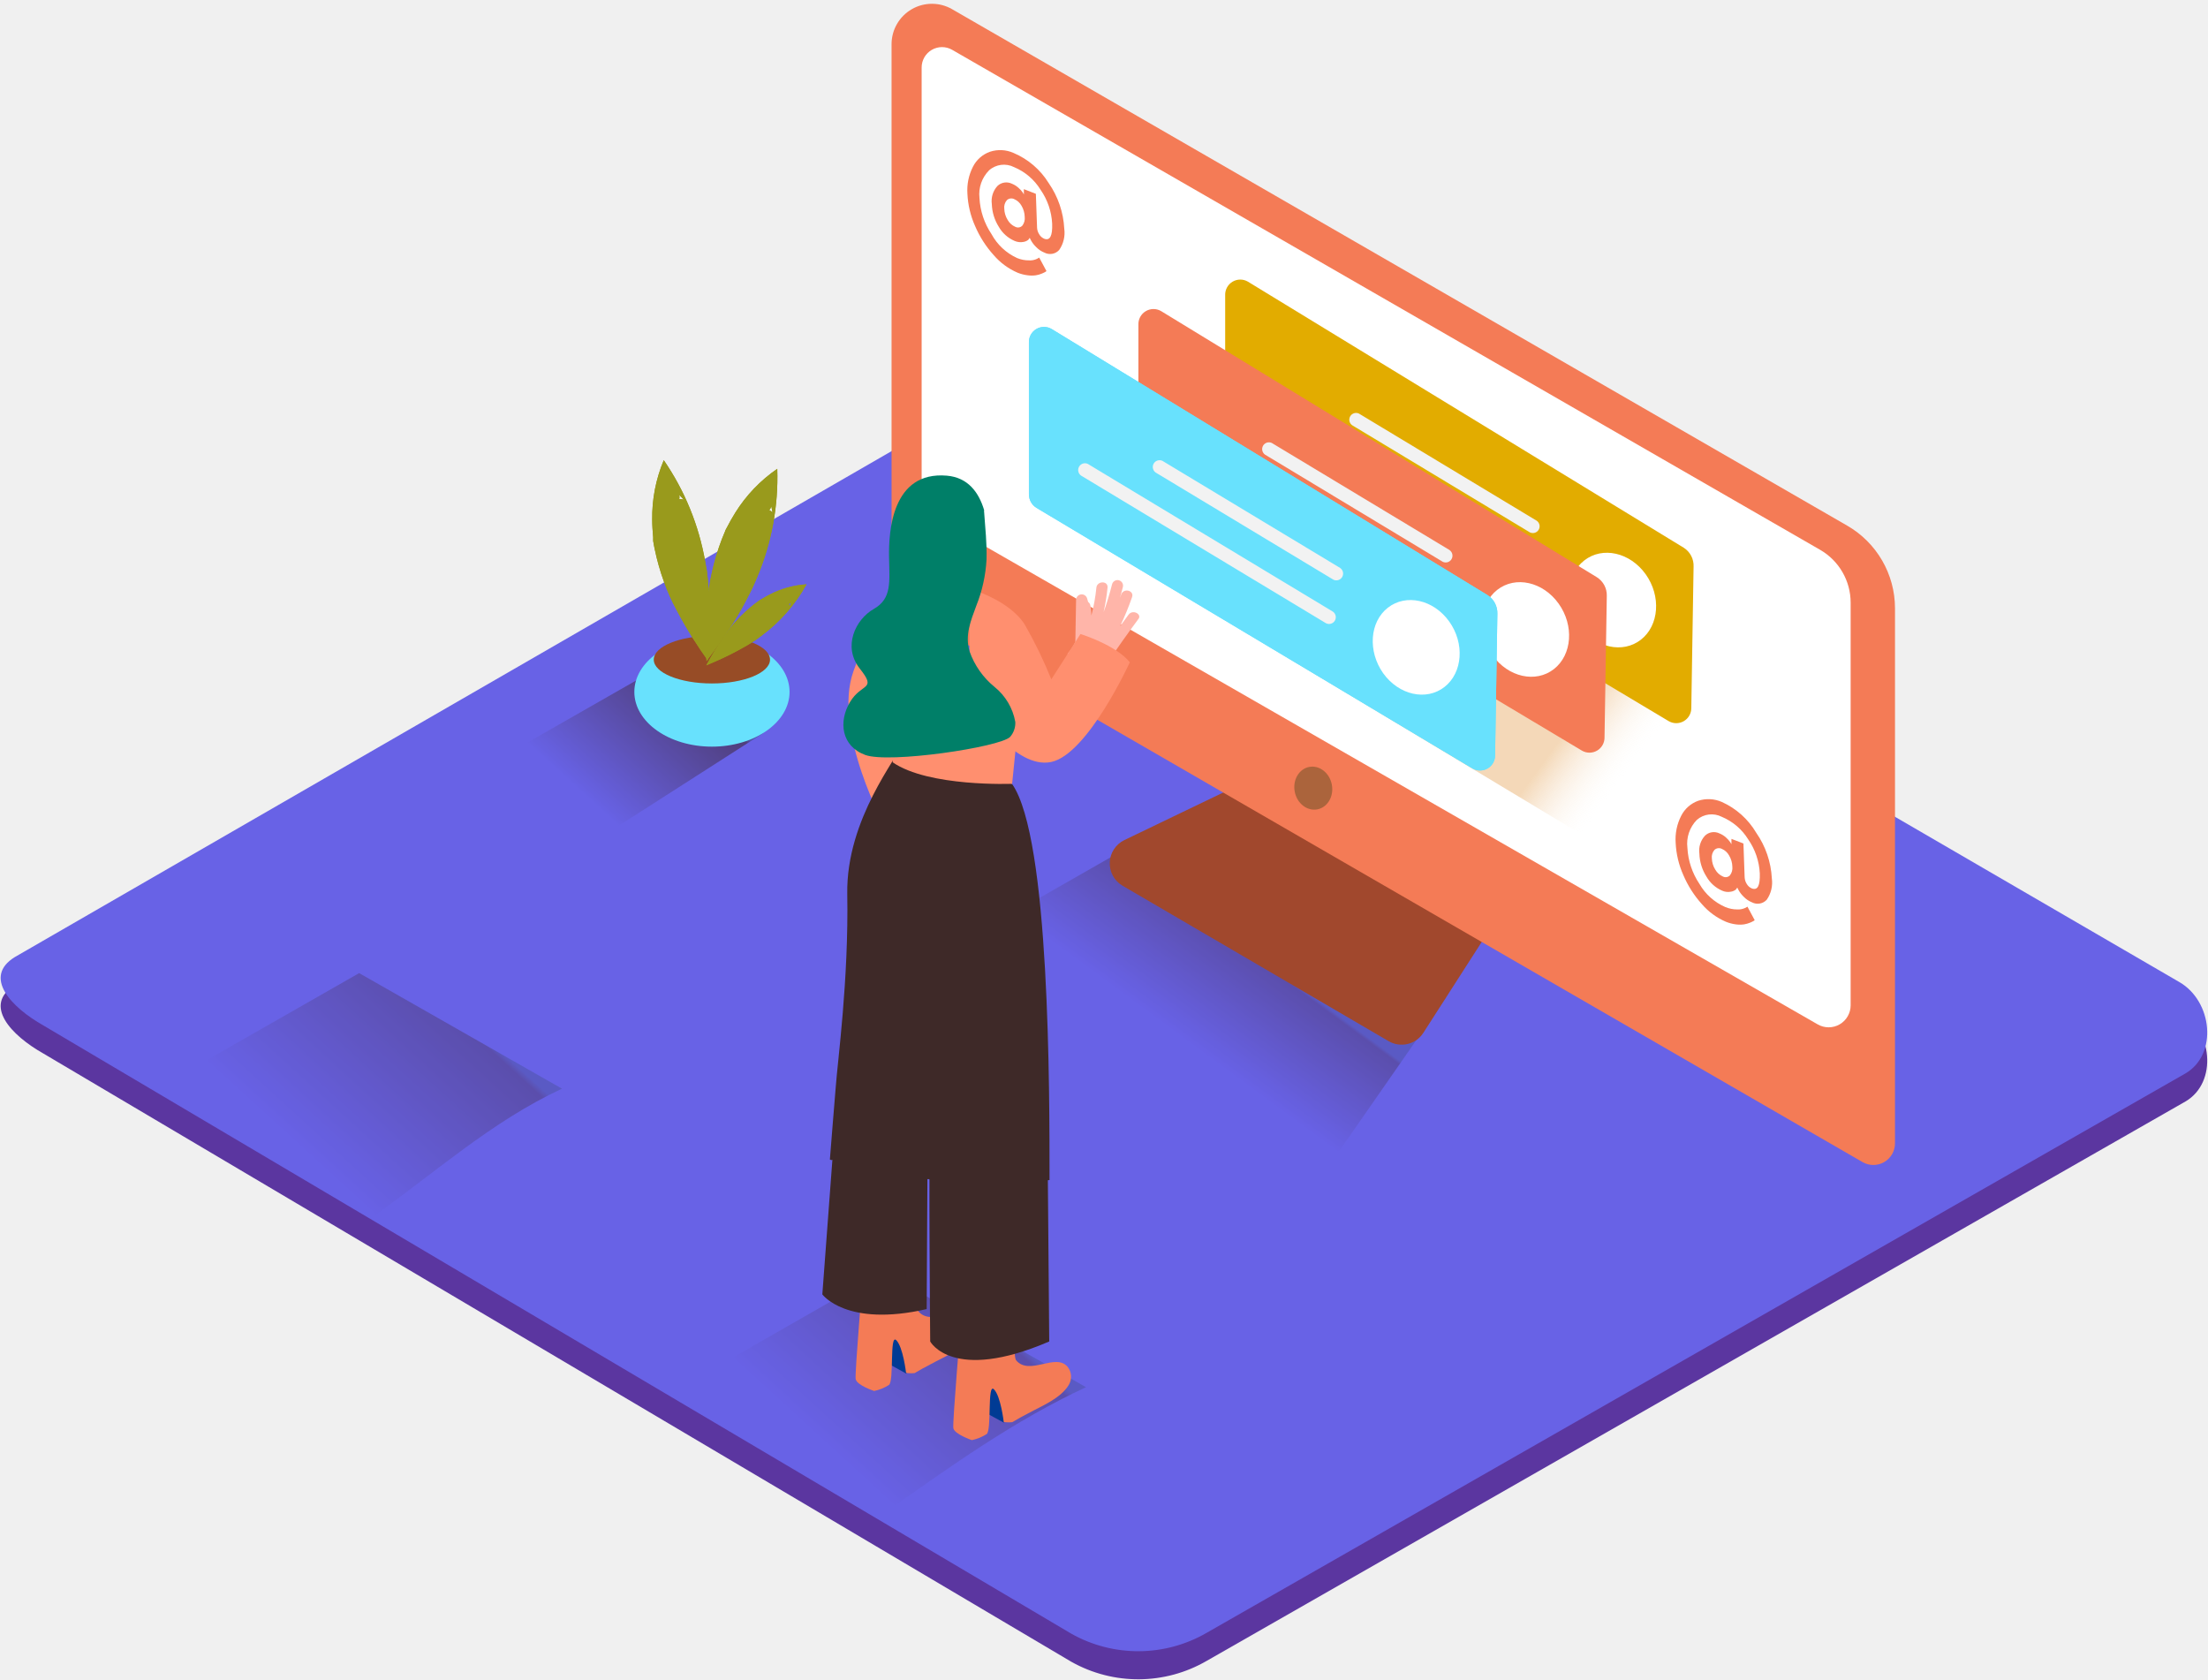
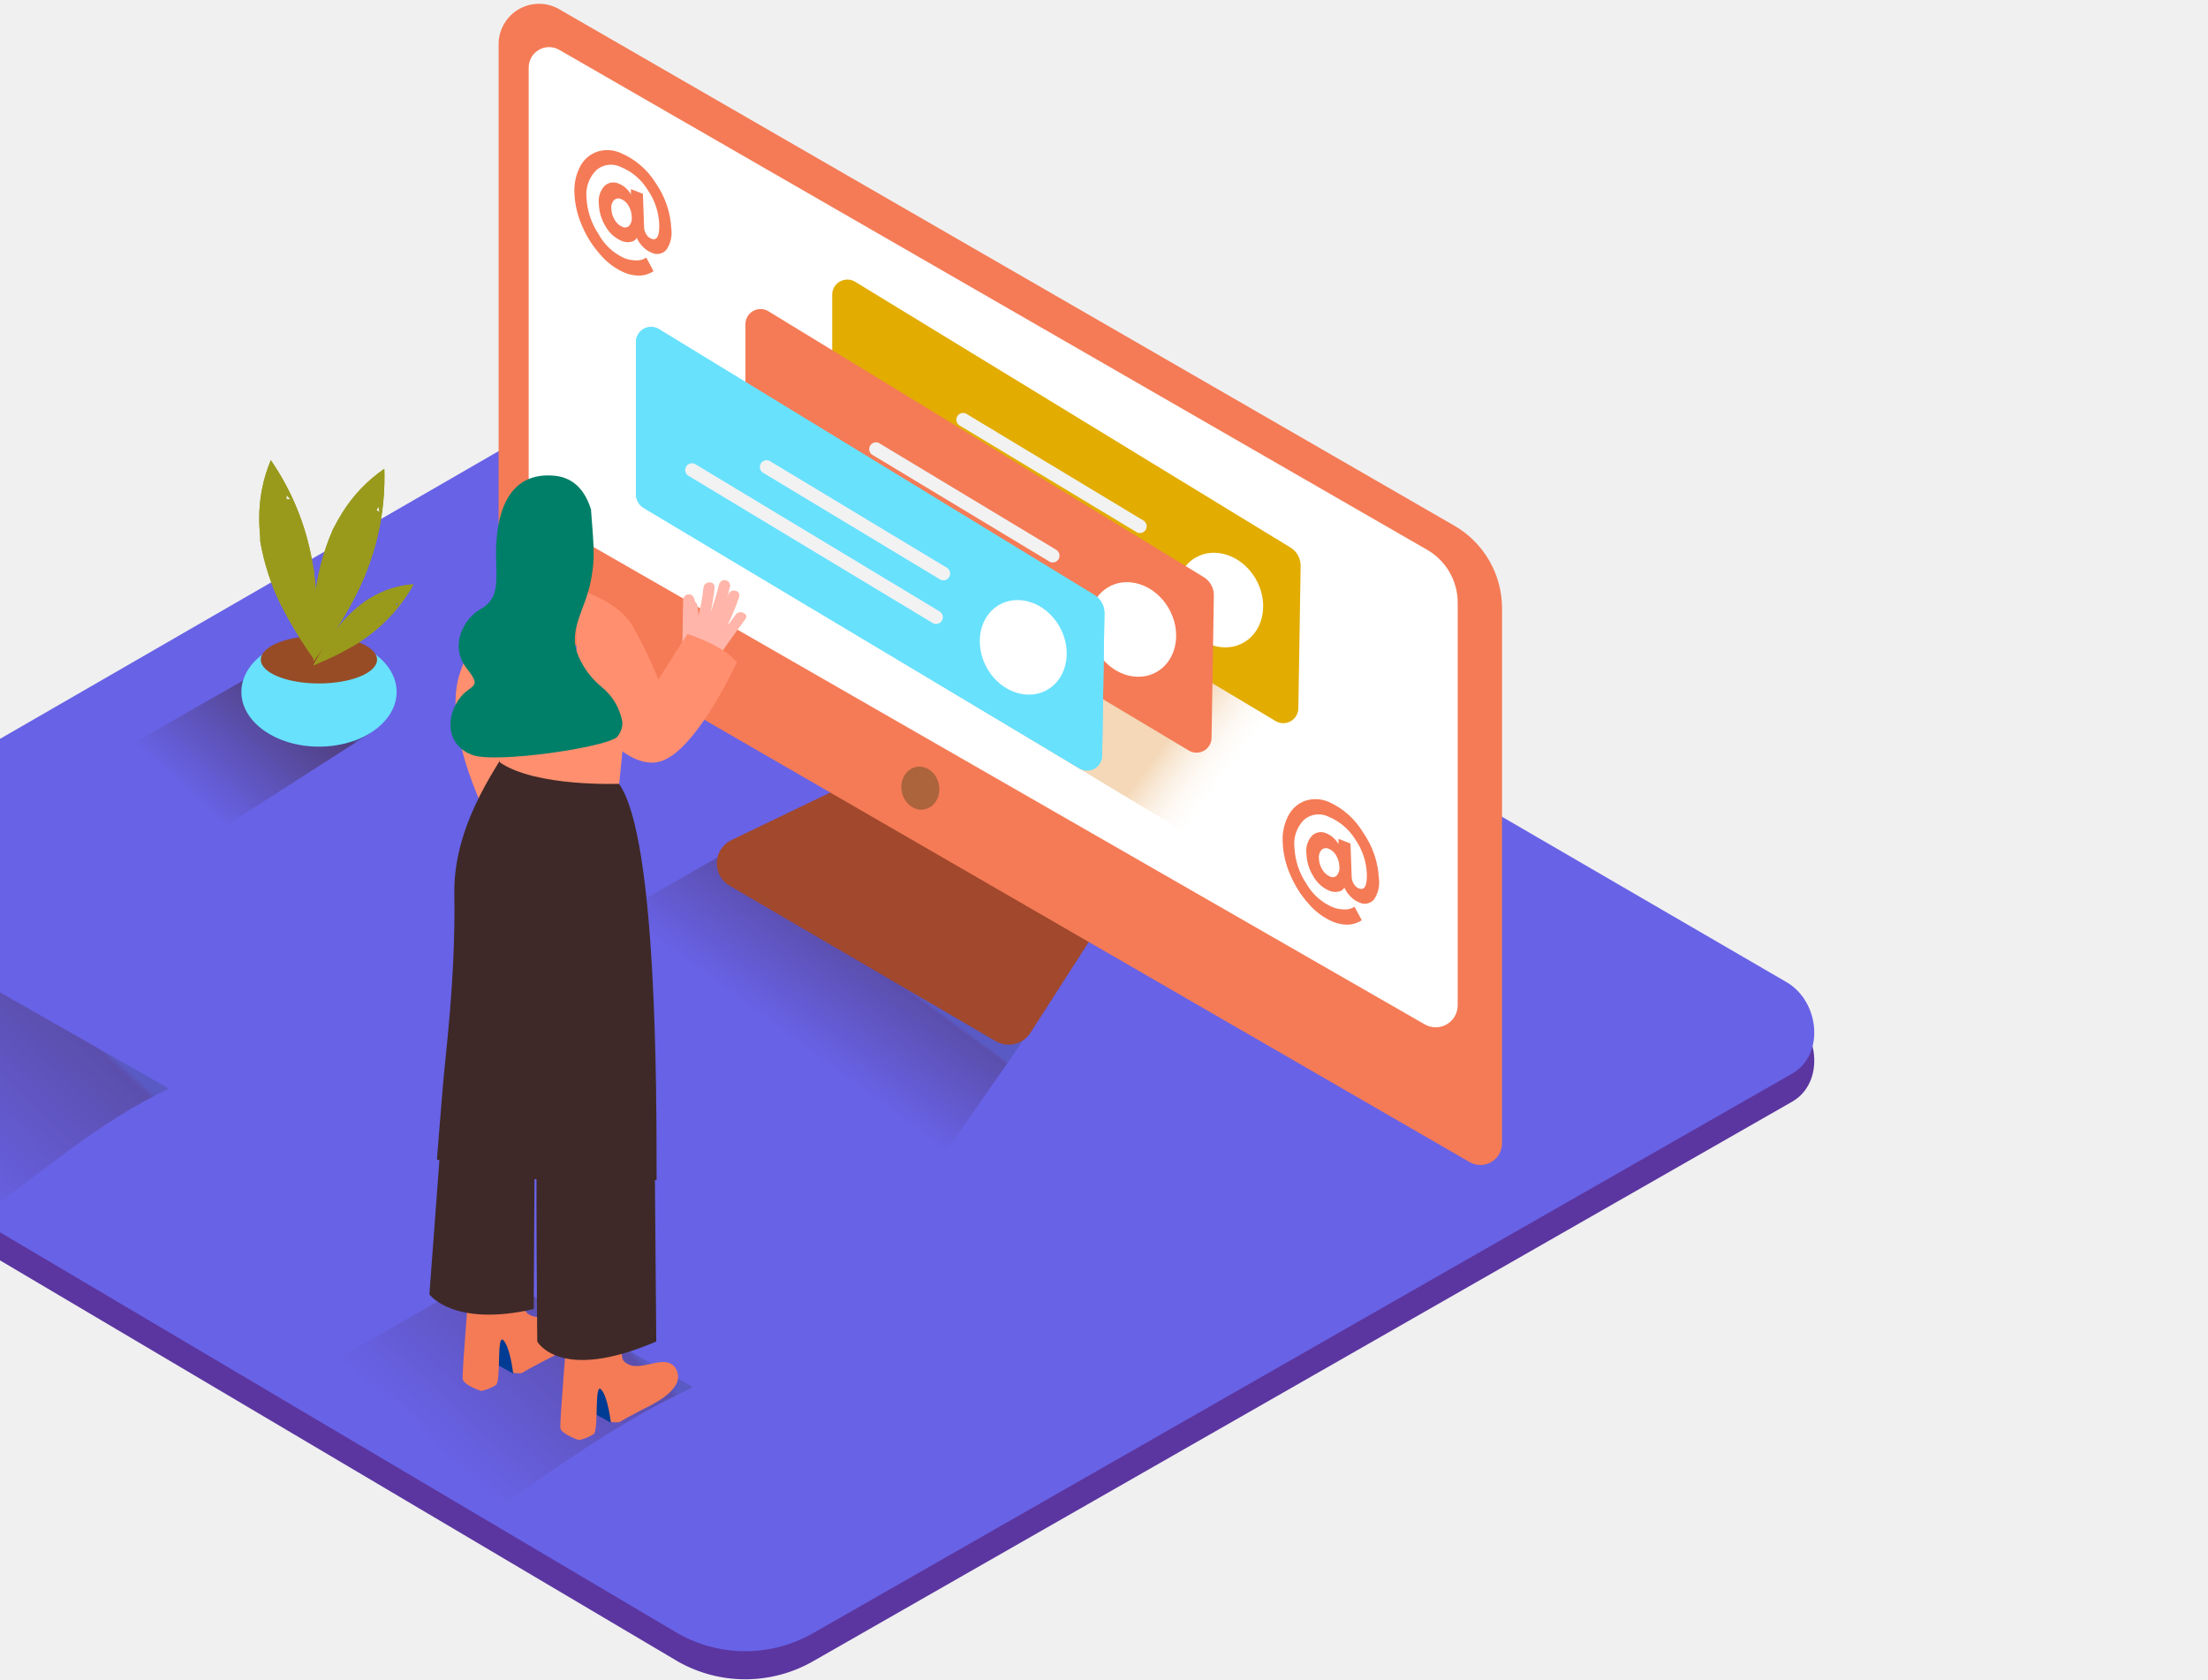
- <svg xmlns="http://www.w3.org/2000/svg" width="472" height="359">
+ <svg xmlns="http://www.w3.org/2000/svg" width="472" viewBox="84 0 472 359" height="359">
  <defs>
    <linearGradient x1="61.181%" y1="36.82%" x2="40.788%" y2="55.54%" id="a">
      <stop stop-color="#78B46A" offset="0%" />
      <stop stop-color="#7F3500" offset="3%" />
      <stop stop-color="#FFF" offset="100%" />
    </linearGradient>
    <linearGradient x1="82.186%" y1="28.519%" x2="29.852%" y2="62.464%" id="b">
      <stop stop-color="#78B46A" offset="0%" />
      <stop stop-color="#7F3500" offset="3%" />
      <stop stop-color="#FFF" offset="100%" />
    </linearGradient>
    <linearGradient x1="80.66%" y1="21.864%" x2="21.557%" y2="66.62%" id="c">
      <stop stop-color="#78B46A" offset="0%" />
      <stop stop-color="#7F3500" offset="3%" />
      <stop stop-color="#FFF" offset="100%" />
    </linearGradient>
    <linearGradient x1="81.016%" y1="60.589%" x2="67.462%" y2="55.277%" id="d">
      <stop stop-color="#FFF" stop-opacity="0" offset="0%" />
      <stop stop-color="#DC841E" offset="99%" />
    </linearGradient>
    <linearGradient x1="82.183%" y1="27.537%" x2="29.857%" y2="62.324%" id="e">
      <stop stop-color="#78B46A" offset="0%" />
      <stop stop-color="#7F3500" offset="3%" />
      <stop stop-color="#FFF" offset="100%" />
    </linearGradient>
  </defs>
  <g fill-rule="nonzero" fill="none">
    <path d="M229.018 355.203L9.313 225.211c-6.995-3.938-12.99-10.39-6.175-14.622L223.625 83.367c3.305-2.052 8.327-3.399 11.696-1.437l230.595 134.007c6.994 4.066 8.25 15.392 1.28 19.496L257.972 354.998a29.178 29.178 0 01-28.953.205z" fill="#5B36A0" />
    <path d="M229.018 349.203L9.313 219.211c-6.995-3.938-12.99-10.39-6.175-14.622L223.625 77.367c3.305-2.052 8.327-3.399 11.696-1.437l230.595 134.007c6.994 4.066 8.25 15.392 1.28 19.496L257.972 348.998a29.178 29.178 0 01-28.953.205z" fill="#6862E6" />
    <path d="M247.133 177.693L203.78 202.46s66.783 40.8 80.439 46.546l24.968-35.913" fill="url(#a)" opacity=".25" style="mix-blend-mode:multiply" />
    <path d="M232.157 296.513l-43.365-24.715-43.364 24.767s22.585 13.8 44.171 26.473c13.708-9.71 27.428-19.521 42.558-26.525z" fill="url(#b)" opacity=".25" style="mix-blend-mode:multiply" />
    <path d="M138.728 143.883l-27.505 15.712s2.331 14.404 15.988 20.15l36.01-23.087" fill="url(#c)" opacity=".46" style="mix-blend-mode:multiply" />
    <ellipse fill="#68E1FD" cx="152.192" cy="147.898" rx="16.59" ry="11.697" />
    <ellipse fill="#974C26" cx="152.179" cy="140.997" rx="12.426" ry="5.092" />
    <path d="M151.73 132.506c0-2.296-.076-4.591-.256-6.887-.051-.599-.106-1.193-.166-1.783l-.128-1.167c0-.347-.18-1.283-.18-1.193-.077-.47-.158-.936-.243-1.398a54.855 54.855 0 00-8.865-21.715 31.778 31.778 0 00-2.473 12.71c0 1.284.103 2.566.205 3.772v.757c.103.615.218 1.282.346 1.846a50.222 50.222 0 001.96 6.888 41.928 41.928 0 002.678 6.003 82.454 82.454 0 003.676 6.349 90.88 90.88 0 002.985 4.425c.308-2.86.449-5.734.461-8.607zm-6.52-25.819a2.067 2.067 0 000-.897c.316.324.628.658.935 1a2.84 2.84 0 00-.948-.103h.013z" fill="#999A1C" />
    <path d="M155.996 134.276a65.015 65.015 0 003.498-5.938c.282-.53.555-1.06.82-1.59l.525-1.065.5-1.103.55-1.283a54.876 54.876 0 004.266-23.087 31.728 31.728 0 00-8.967 9.363 45.938 45.938 0 00-1.858 3.284l-.256.474-.064.206c-.243.577-.487 1.154-.717 1.744a50.22 50.22 0 00-2.063 6.862 41.95 41.95 0 00-.986 6.503 77.621 77.621 0 00-.333 7.323c0 1.911 0 3.656.115 5.336 1.704-2.27 3.42-4.605 4.97-7.029zm8.456-25.254c.2-.226.349-.493.435-.783.094.445.175.873.244 1.283-.2-.2-.43-.368-.68-.5z" fill="#999A1C" />
    <path d="M155.907 139.997a64.687 64.687 0 003.843-2.078l.96-.59.629-.398.615-.436.717-.526a34.464 34.464 0 009.736-11.069 19.928 19.928 0 00-7.84 2.168c-.705.36-1.384.757-2.063 1.167l-.294.18-.103.09-.948.705a31.541 31.541 0 00-3.33 3.04 26.351 26.351 0 00-2.627 3.193 83.516 83.516 0 00-2.562 3.848 55.792 55.792 0 00-1.653 2.925c1.653-.693 3.306-1.411 4.92-2.22zm12.708-10.902a1.28 1.28 0 00.487-.283c-.094.274-.196.543-.308.808a1.797 1.797 0 00-.179-.513v-.012zM151.73 132.506c0-2.296-.076-4.591-.256-6.887-.051-.599-.106-1.193-.166-1.783l-.128-1.167c0-.347-.18-1.283-.18-1.193-.077-.47-.158-.936-.243-1.398a54.855 54.855 0 00-8.865-21.715 31.778 31.778 0 00-2.473 12.71c0 1.284.103 2.566.205 3.772v.757c.103.615.218 1.282.346 1.846a50.222 50.222 0 001.96 6.888 41.928 41.928 0 002.678 6.003 82.454 82.454 0 003.676 6.349 90.88 90.88 0 002.985 4.425c.308-2.86.449-5.734.461-8.607zm-6.52-25.819a2.067 2.067 0 000-.897c.316.324.628.658.935 1a2.84 2.84 0 00-.948-.103h.013z" fill="#999A1C" />
    <path d="M155.996 134.276a65.015 65.015 0 003.498-5.938c.282-.53.555-1.06.82-1.59l.525-1.065.5-1.103.55-1.283a54.876 54.876 0 004.266-23.087 31.728 31.728 0 00-8.967 9.363 45.938 45.938 0 00-1.858 3.284l-.256.474-.064.206c-.243.577-.487 1.154-.717 1.744a50.22 50.22 0 00-2.063 6.862 41.95 41.95 0 00-.986 6.503 77.621 77.621 0 00-.333 7.323c0 1.911 0 3.656.115 5.336 1.704-2.27 3.42-4.605 4.97-7.029zm8.456-25.254c.2-.226.349-.493.435-.783.094.445.175.873.244 1.283-.2-.2-.43-.368-.68-.5z" fill="#999A1C" />
    <path d="M155.907 139.997a64.687 64.687 0 003.843-2.078l.96-.59.629-.398.615-.436.717-.526a34.464 34.464 0 009.736-11.069 19.928 19.928 0 00-7.84 2.168c-.705.36-1.384.757-2.063 1.167l-.294.18-.103.09-.948.705a31.541 31.541 0 00-3.33 3.04 26.351 26.351 0 00-2.627 3.193 83.516 83.516 0 00-2.562 3.848 55.792 55.792 0 00-1.653 2.925c1.653-.693 3.306-1.411 4.92-2.22zm12.708-10.902a1.28 1.28 0 00.487-.283c-.094.274-.196.543-.308.808a1.797 1.797 0 00-.179-.513v-.012z" fill="#999A1C" />
    <path d="M264.35 168.022l-23.994 11.543a5.53 5.53 0 00-.384 9.76l56.867 33.22a5.518 5.518 0 007.43-1.782l13.823-21.523" fill="#A1482D" />
    <path d="M394.854 112.344L203.524 1.962a8.626 8.626 0 00-8.626.01 8.644 8.644 0 00-4.312 7.48v114.833a7.184 7.184 0 003.587 6.22L398.146 248.39a4.62 4.62 0 004.632.003 4.631 4.631 0 002.312-4.018V130.018a20.398 20.398 0 00-10.236-17.674z" fill="#F47B56" />
    <path d="M203.537 10.646l185.552 106.88a13.034 13.034 0 016.52 11.286v86.076a4.708 4.708 0 01-2.344 4.065 4.697 4.697 0 01-4.688.014L199.348 110.304a4.643 4.643 0 01-2.331-4.027V14.429c0-1.555.827-2.992 2.171-3.772a4.351 4.351 0 014.35-.011z" fill="#FFF" />
    <ellipse fill="#AB643C" transform="rotate(-10.9 280.738 168.465)" cx="280.738" cy="168.465" rx="4.036" ry="4.617" />
    <path fill="url(#d)" opacity=".32" d="M253.41 127.427l86.23 51.869 42.595-24.793-76.109-44.353" />
    <path d="M359.97 117.102l-93.224-56.91a3.225 3.225 0 00-3.278.028 3.233 3.233 0 00-1.565 2.884V95.53a3.4 3.4 0 001.627 2.924l93.212 55.704c.997.567 2.22.56 3.21-.02a3.22 3.22 0 001.594-2.79l.487-30.23a4.542 4.542 0 00-2.063-4.015z" fill="#E2AC00" />
    <path d="M337.667 133.789c3.343 4.681 9.223 5.99 13.118 2.937 3.894-3.053 4.343-9.324 1-13.993-3.345-4.669-9.225-5.99-13.12-2.937-3.894 3.052-4.342 9.311-.998 13.993z" fill="#FFF" />
    <path d="M328.52 111.318l-38.023-22.92a1.447 1.447 0 00-1.862.578 1.45 1.45 0 00.402 1.91l38.022 22.92a1.447 1.447 0 001.862-.578 1.45 1.45 0 00-.401-1.91zM326.957 120.63l-52.41-31.591a1.45 1.45 0 00-1.396 2.488l52.345 31.603a1.447 1.447 0 001.862-.578 1.45 1.45 0 00-.401-1.91v-.013z" fill="#F2F2F2" />
    <path d="M341.369 123.387L248.196 66.49a3.225 3.225 0 00-3.278.028 3.233 3.233 0 00-1.565 2.884v32.411a3.4 3.4 0 001.615 2.938l93.211 55.703c1.008.58 2.25.57 3.248-.025a3.22 3.22 0 001.569-2.848l.487-30.23a4.542 4.542 0 00-2.114-3.964z" fill="#F47B56" />
    <path d="M319.065 140.074c3.344 4.681 9.224 5.99 13.119 2.937 3.894-3.053 4.342-9.325.999-13.993-3.344-4.67-9.224-5.99-13.118-2.938-3.895 3.053-4.343 9.312-1 13.994z" fill="#FFF" />
    <path d="M309.918 117.602l-38.048-22.92a1.447 1.447 0 00-1.862.578 1.45 1.45 0 00.402 1.91l38.022 22.92a1.447 1.447 0 001.862-.578 1.45 1.45 0 00-.401-1.91h.025zM308.343 126.978l-52.397-31.642a1.447 1.447 0 00-1.862.579 1.45 1.45 0 00.402 1.91l52.409 31.59a1.447 1.447 0 001.862-.578 1.45 1.45 0 00-.402-1.91l-.012.051z" fill="#F2F2F2" />
    <path d="M317.99 127.21l-93.2-56.897a3.225 3.225 0 00-3.278.027 3.233 3.233 0 00-1.564 2.884v32.412a3.4 3.4 0 001.627 2.924l93.211 55.704c1.008.58 2.25.57 3.249-.026a3.22 3.22 0 001.568-2.847l.487-30.231a4.542 4.542 0 00-2.1-3.95z" fill="#68E1FD" />
    <path d="M317.99 127.21l-93.2-56.897a3.225 3.225 0 00-3.278.027 3.233 3.233 0 00-1.564 2.884v32.412a3.4 3.4 0 001.627 2.924l93.211 55.704c1.008.58 2.25.57 3.249-.026a3.22 3.22 0 001.568-2.847l.487-30.231a4.542 4.542 0 00-2.1-3.95z" fill="#68E1FD" />
    <path d="M295.673 143.896c3.343 4.681 9.224 5.99 13.118 2.937 3.895-3.053 4.343-9.325 1-13.993-3.344-4.669-9.225-5.99-13.119-2.937-3.894 3.052-4.304 9.311-1 13.993z" fill="#FFF" />
    <path d="M286.526 121.425l-38.035-22.92a1.447 1.447 0 00-1.862.578 1.45 1.45 0 00.401 1.91l38.023 22.92a1.447 1.447 0 001.862-.578 1.45 1.45 0 00-.402-1.91h.013zM284.95 130.75l-52.409-31.592a1.447 1.447 0 00-1.862.579 1.45 1.45 0 00.402 1.91l52.409 31.59a1.447 1.447 0 001.862-.578 1.45 1.45 0 00-.402-1.91z" fill="#F2F2F2" />
    <path d="M195.672 124.028a45.406 45.406 0 00-13.208 19.38c-4.638 12.827 6.956 33.784 6.956 33.784l18.038-14.3" fill="#FF8F6F" />
    <path d="M193.724 293.602l-4.893-2.706 1.28-7.003s7.29.692 7.93 3.283" fill="#003B94" />
    <path d="M195.518 293.5c1.102-.68 2.255-1.283 3.395-1.886 2.83-1.552 6.918-3.155 8.66-6.067a3.39 3.39 0 00-.23-3.848c-2.563-3.104-8.174 2.001-11.044-1.436-.563-.68-.832-11.467-.832-11.467l-10.915 2.95s-1.845 21.676-1.64 23.01c.205 1.334 3.959 2.566 3.959 2.566a9.666 9.666 0 003.151-1.283c1.14-.834.102-11.005 1.563-9.581 1.46 1.424 2.1 6.99 2.1 6.99.607.092 1.222.11 1.833.051z" fill="#F47B56" />
    <path d="M214.568 304.08l-4.894-2.667 1.28-7.003s7.29.693 7.93 3.283" fill="#003B94" />
    <path d="M216.412 303.978c1.102-.68 2.255-1.282 3.395-1.885 2.831-1.552 6.918-3.155 8.66-6.067a3.39 3.39 0 00-.23-3.848c-2.563-3.104-8.174 2.001-11.043-1.436-.564-.68-.833-11.467-.833-11.467l-10.915 2.95s-1.857 21.753-1.652 23.036c.205 1.282 3.958 2.565 3.958 2.565a9.666 9.666 0 003.152-1.283c1.14-.833.102-11.004 1.563-9.58 1.46 1.423 2.1 6.99 2.1 6.99a7.498 7.498 0 001.845.025z" fill="#F47B56" />
    <path d="M179.005 233.614l-3.216 43.058s5.125 7.08 22.304 3.142l.166-29.026M198.849 242.144c-.372 3.706 0 44.596 0 44.596s4.752 8.901 25.442 0l-.295-34.746" fill="#3E2928" />
    <path d="M177.403 247.838c1.41.975 1.896-4.04 3.37-3.18a83.77 83.77 0 0016.961 7.49h.128a1.165 1.165 0 011.576.577 89.585 89.585 0 0011.133 2.565c4.83.77 8.826-2.808 13.784-3.052 0-19.008.09-73.109-7.994-84.652l-23.918-8.055c-.115 1.975-11.606 15.314-11.325 31.578.32 18.328-2.062 35.618-2.472 41.351-.064.975-1.191 14.34-1.243 15.378z" fill="#3E2928" />
    <path d="M218.564 145.73l-2.203 21.804s-17.845.719-25.532-4.591v-18.496" fill="#FF8F6F" />
    <path d="M241.252 131.378l-1.819 2.488c.97-2.024 1.826-4.1 2.562-6.22.513-1.45-1.806-2.027-2.318-.578l-.27.744c.223-.77.432-1.543.628-2.322a1.195 1.195 0 10-2.319-.577 62.236 62.236 0 01-1.806 5.952 42.54 42.54 0 00.846-5.26c.154-1.525-2.242-1.461-2.383 0a37.916 37.916 0 01-1.076 5.965c0-.684-.064-1.368-.192-2.052a1.206 1.206 0 00-.5-.86 9.29 9.29 0 00-.23-.795 1.204 1.204 0 00-2.345.36l-.154 8.978c-.433.93-.999 1.795-1.678 2.565a41.64 41.64 0 013.331 2.565 34.337 34.337 0 012.716 2.565 65.716 65.716 0 002.216-2.924c.088-.075.166-.161.23-.257a255.44 255.44 0 016.611-9.337c.948-1.052-1.14-2.219-2.05-1z" fill="#FFB5A9" />
    <path d="M207.24 125.85s8.43 2.27 11.85 7.695a96.553 96.553 0 015.65 11.66l6.225-9.685s7.559 2.322 10.556 6.042c0 0-8.967 19.623-16.782 21.304-7.814 1.68-16.116-11.518-16.116-11.518s-1.716 5.515-1.383-.372" fill="#FF8F6F" />
    <path d="M212.595 146.82a17.097 17.097 0 01-5.342-7.618c-1.013-3.45.256-6.478 1.434-9.684a31.237 31.237 0 002.204-9.966c.102-3.36-.282-6.72-.513-10.069a.976.976 0 010-.436c-1.127-3.783-3.433-6.99-7.98-7.375-11.774-1-12.44 12.057-12.35 17.367.09 5.31.653 8.901-3.254 11.12-3.908 2.219-6.726 8.042-2.998 12.75 3.728 4.706.384 2.988-2.101 7.169-2.485 4.181-1.845 9.402 3.254 11.287 5.099 1.885 28.799-1.655 30.976-3.848a4.531 4.531 0 001.115-3.206 12.444 12.444 0 00-4.445-7.49z" fill="#007F68" />
    <path d="M224.176 39.132a18.805 18.805 0 013.33 9.748 6.419 6.419 0 01-1.088 4.553 2.624 2.624 0 01-3.178.552 4.906 4.906 0 01-1.716-1.154 5.989 5.989 0 01-1.102-1.398l-.307-.603a2.13 2.13 0 01-.308.436 2.24 2.24 0 01-1.05.449 3.186 3.186 0 01-1.896-.231 7.113 7.113 0 01-3.357-3.014 9.692 9.692 0 01-1.486-4.861 4.775 4.775 0 011.192-3.848 2.739 2.739 0 013.113-.488c.513.205.986.5 1.396.873.35.297.659.637.922 1.013l.23.41v-1.141l2.563 1 .256 7.209c.018.516.178 1.017.462 1.449.24.417.609.745 1.05.936 1.238.488 1.81-.581 1.717-3.206a13.889 13.889 0 00-2.473-7.247 12.136 12.136 0 00-5.675-4.848 4.774 4.774 0 00-5.33.68 7.252 7.252 0 00-2.062 5.925 15.3 15.3 0 002.562 7.696 11.817 11.817 0 005.47 5.13c.812.34 1.684.51 2.563.5a3.417 3.417 0 001.665-.307l.513-.283 1.55 2.886-.257.18a6.133 6.133 0 01-.755.359c-.41.177-.84.298-1.282.36a6.398 6.398 0 01-1.703 0 8.575 8.575 0 01-2.165-.552 14.093 14.093 0 01-5.125-3.771 22.36 22.36 0 01-3.971-6.208 19.027 19.027 0 01-1.64-6.888c-.138-2 .27-3.999 1.179-5.784a6.51 6.51 0 013.638-3.207 7 7 0 015.047.257 16.288 16.288 0 017.508 6.438zm-5.65 9.12c.42-.538.61-1.221.525-1.899a4.904 4.904 0 00-.679-2.372 3.255 3.255 0 00-1.55-1.411 1.395 1.395 0 00-1.576.205 2.35 2.35 0 00-.563 1.86c.029.846.28 1.669.73 2.385.37.652.94 1.165 1.627 1.463a1.28 1.28 0 001.486-.231M375.433 178.013a18.74 18.74 0 013.33 9.748 6.419 6.419 0 01-1.088 4.553 2.637 2.637 0 01-3.177.552 5.047 5.047 0 01-1.717-1.154 6.207 6.207 0 01-1.102-1.399l-.307-.602c-.087.156-.19.302-.308.436-.304.24-.666.395-1.05.449a3.071 3.071 0 01-1.883-.218 7.113 7.113 0 01-3.357-3.027 9.653 9.653 0 01-1.499-4.874 4.724 4.724 0 011.192-3.848 2.726 2.726 0 013.1-.487c.514.204.987.499 1.396.872.35.302.66.647.923 1.026l.243.41v-1.141l2.562.987.257 7.209c.022.515.181 1.015.46 1.449.242.417.61.745 1.051.936 1.281.488 1.807-.577 1.73-3.206a13.953 13.953 0 00-2.473-7.26 12.161 12.161 0 00-5.662-4.835 4.787 4.787 0 00-5.33.667 7.252 7.252 0 00-2.01 5.964 15.25 15.25 0 002.561 7.695 11.868 11.868 0 005.535 4.964 6.668 6.668 0 002.562.513 3.545 3.545 0 001.665-.308l.513-.282 1.55 2.886-.256.18a6.133 6.133 0 01-.756.359c-.412.17-.842.29-1.281.359a6.526 6.526 0 01-1.717 0 8.55 8.55 0 01-2.152-.564 14.093 14.093 0 01-5.125-3.759 22.41 22.41 0 01-3.97-6.22 18.988 18.988 0 01-1.64-6.888 11.003 11.003 0 011.178-5.772 6.562 6.562 0 013.638-3.219 7.09 7.09 0 015.06.257 16.315 16.315 0 017.354 6.592zm-5.65 9.12a2.567 2.567 0 00.538-1.899 4.865 4.865 0 00-.691-2.372 3.204 3.204 0 00-1.538-1.411 1.395 1.395 0 00-1.575.192 2.323 2.323 0 00-.577 1.86c.03.842.281 1.66.73 2.373.369.655.94 1.172 1.627 1.475a1.28 1.28 0 001.486-.218" fill="#F47B56" />
    <path d="M120.139 232.704L76.774 208l-43.351 24.754s24.122 15.083 45.709 27.756c13.707-9.697 25.89-20.791 41.007-27.807z" fill="url(#e)" opacity=".25" style="mix-blend-mode:multiply" />
  </g>
</svg>
